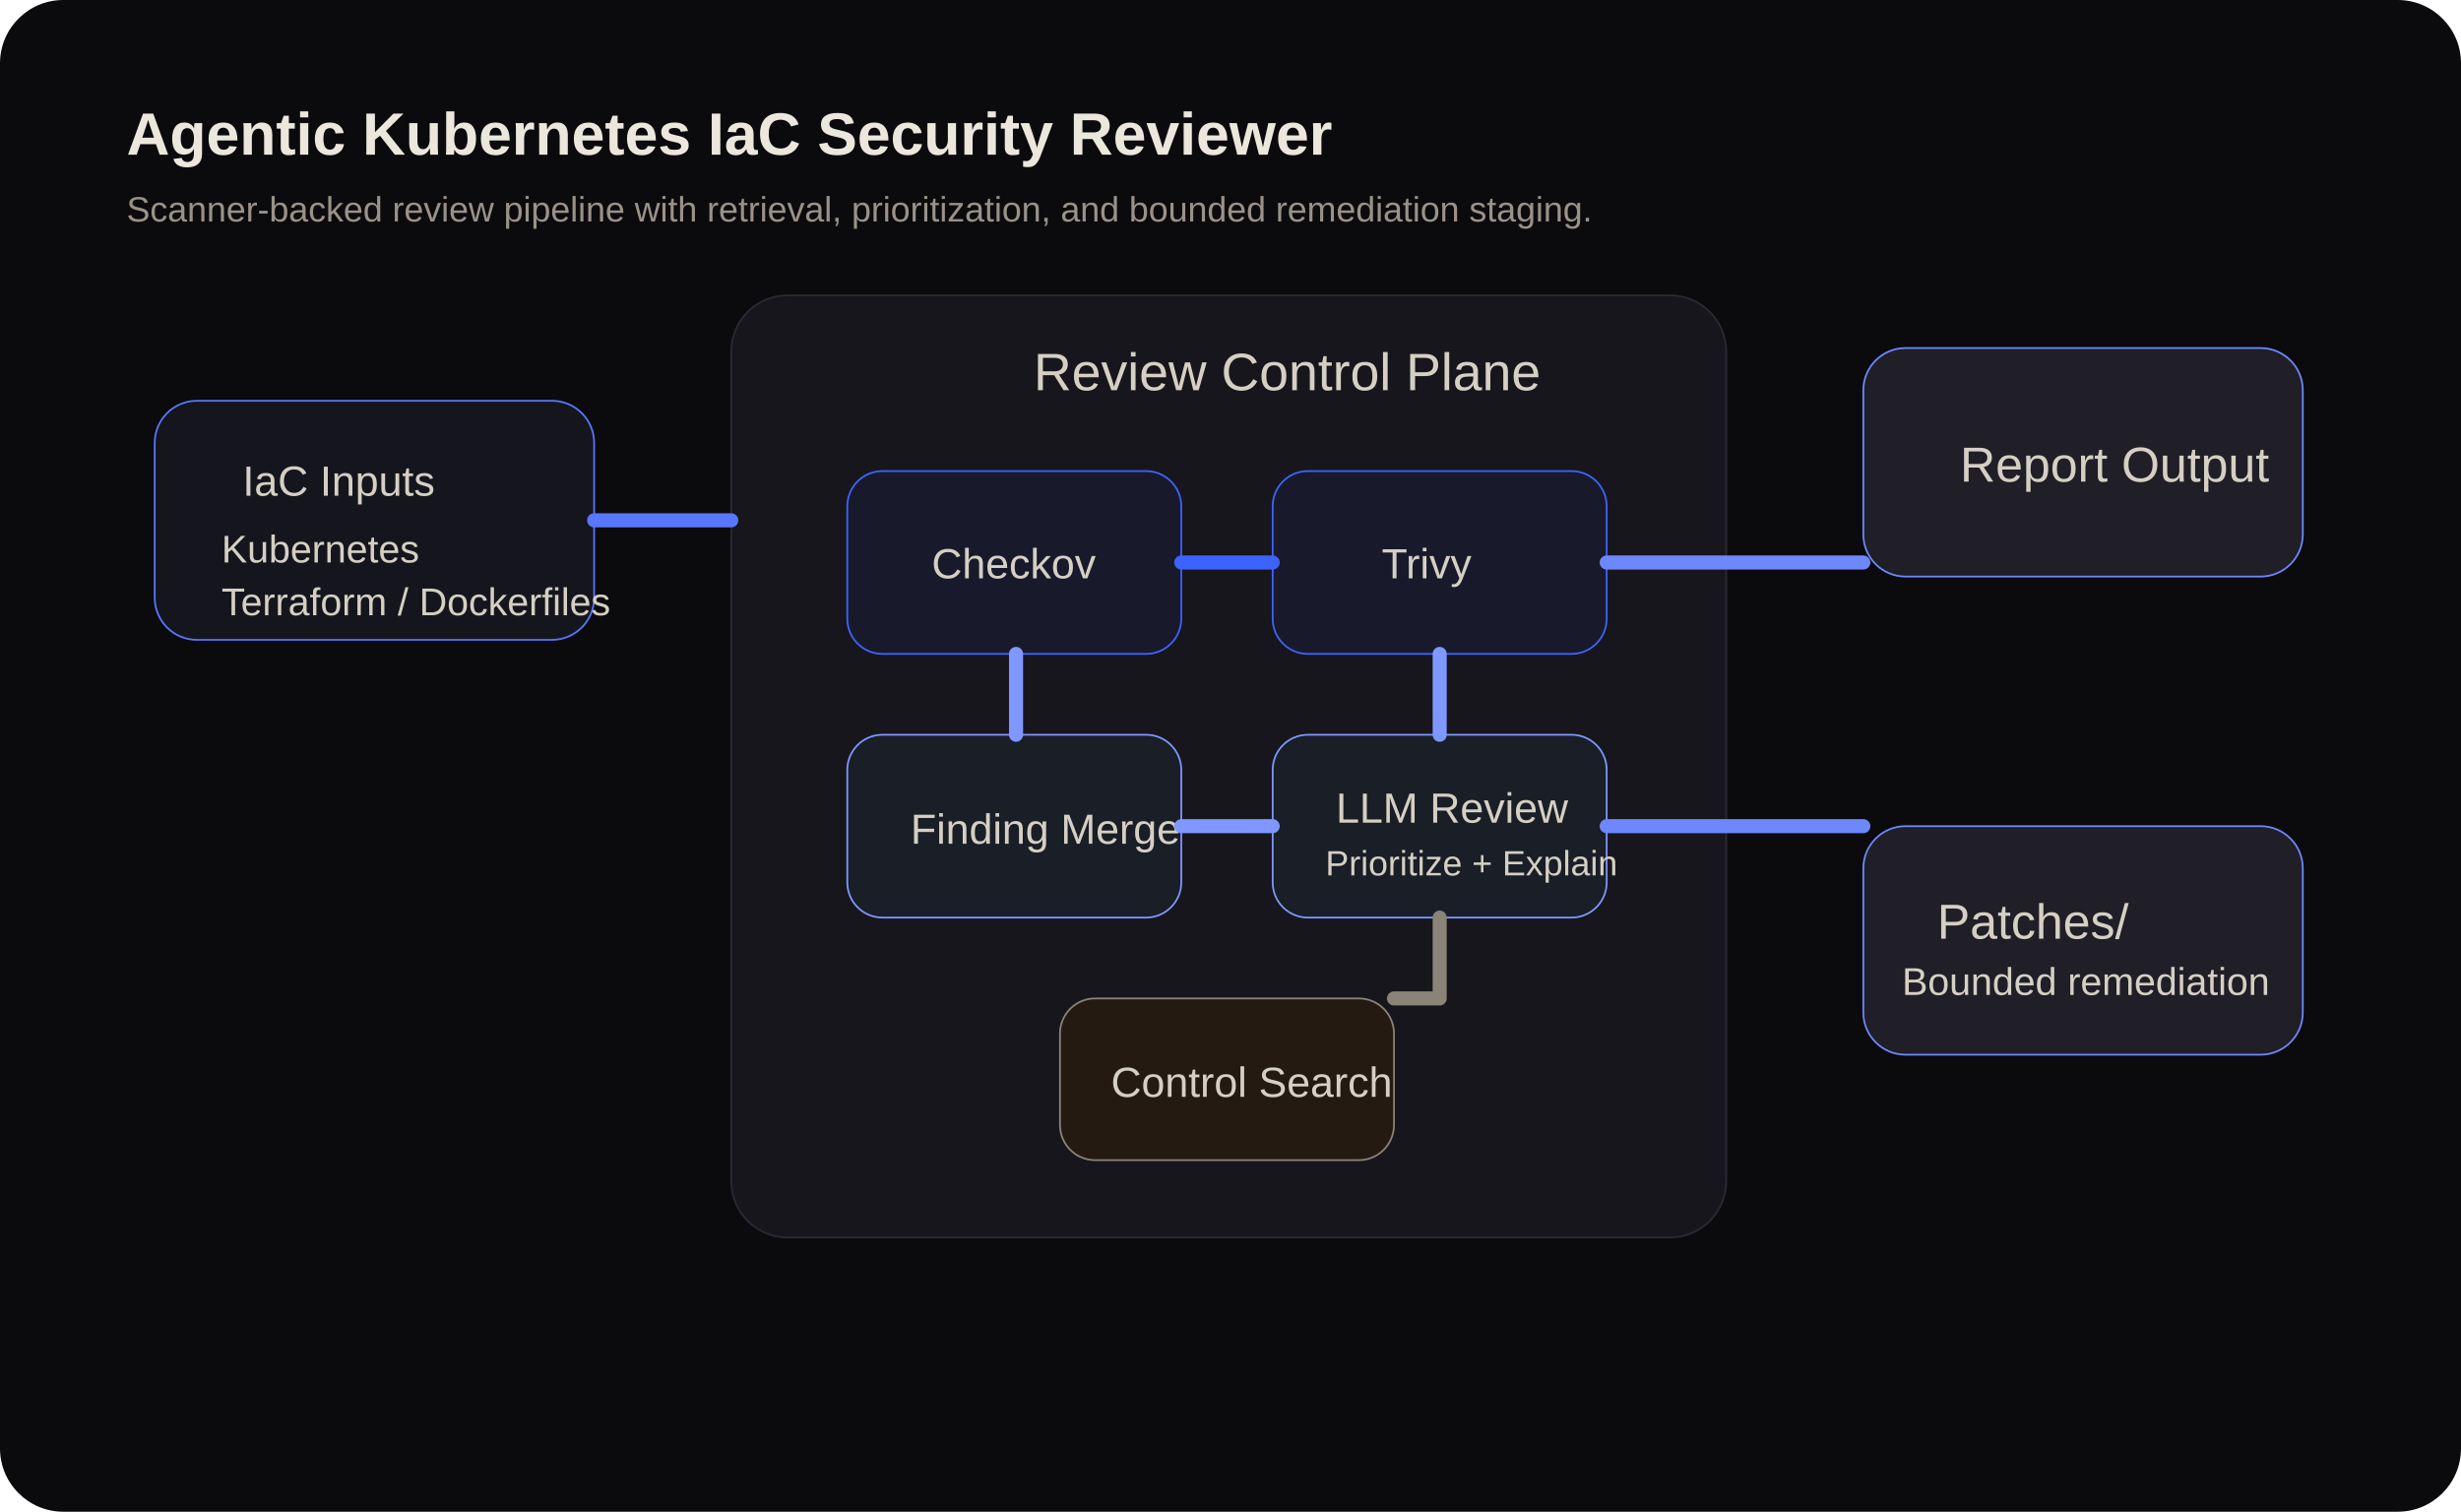
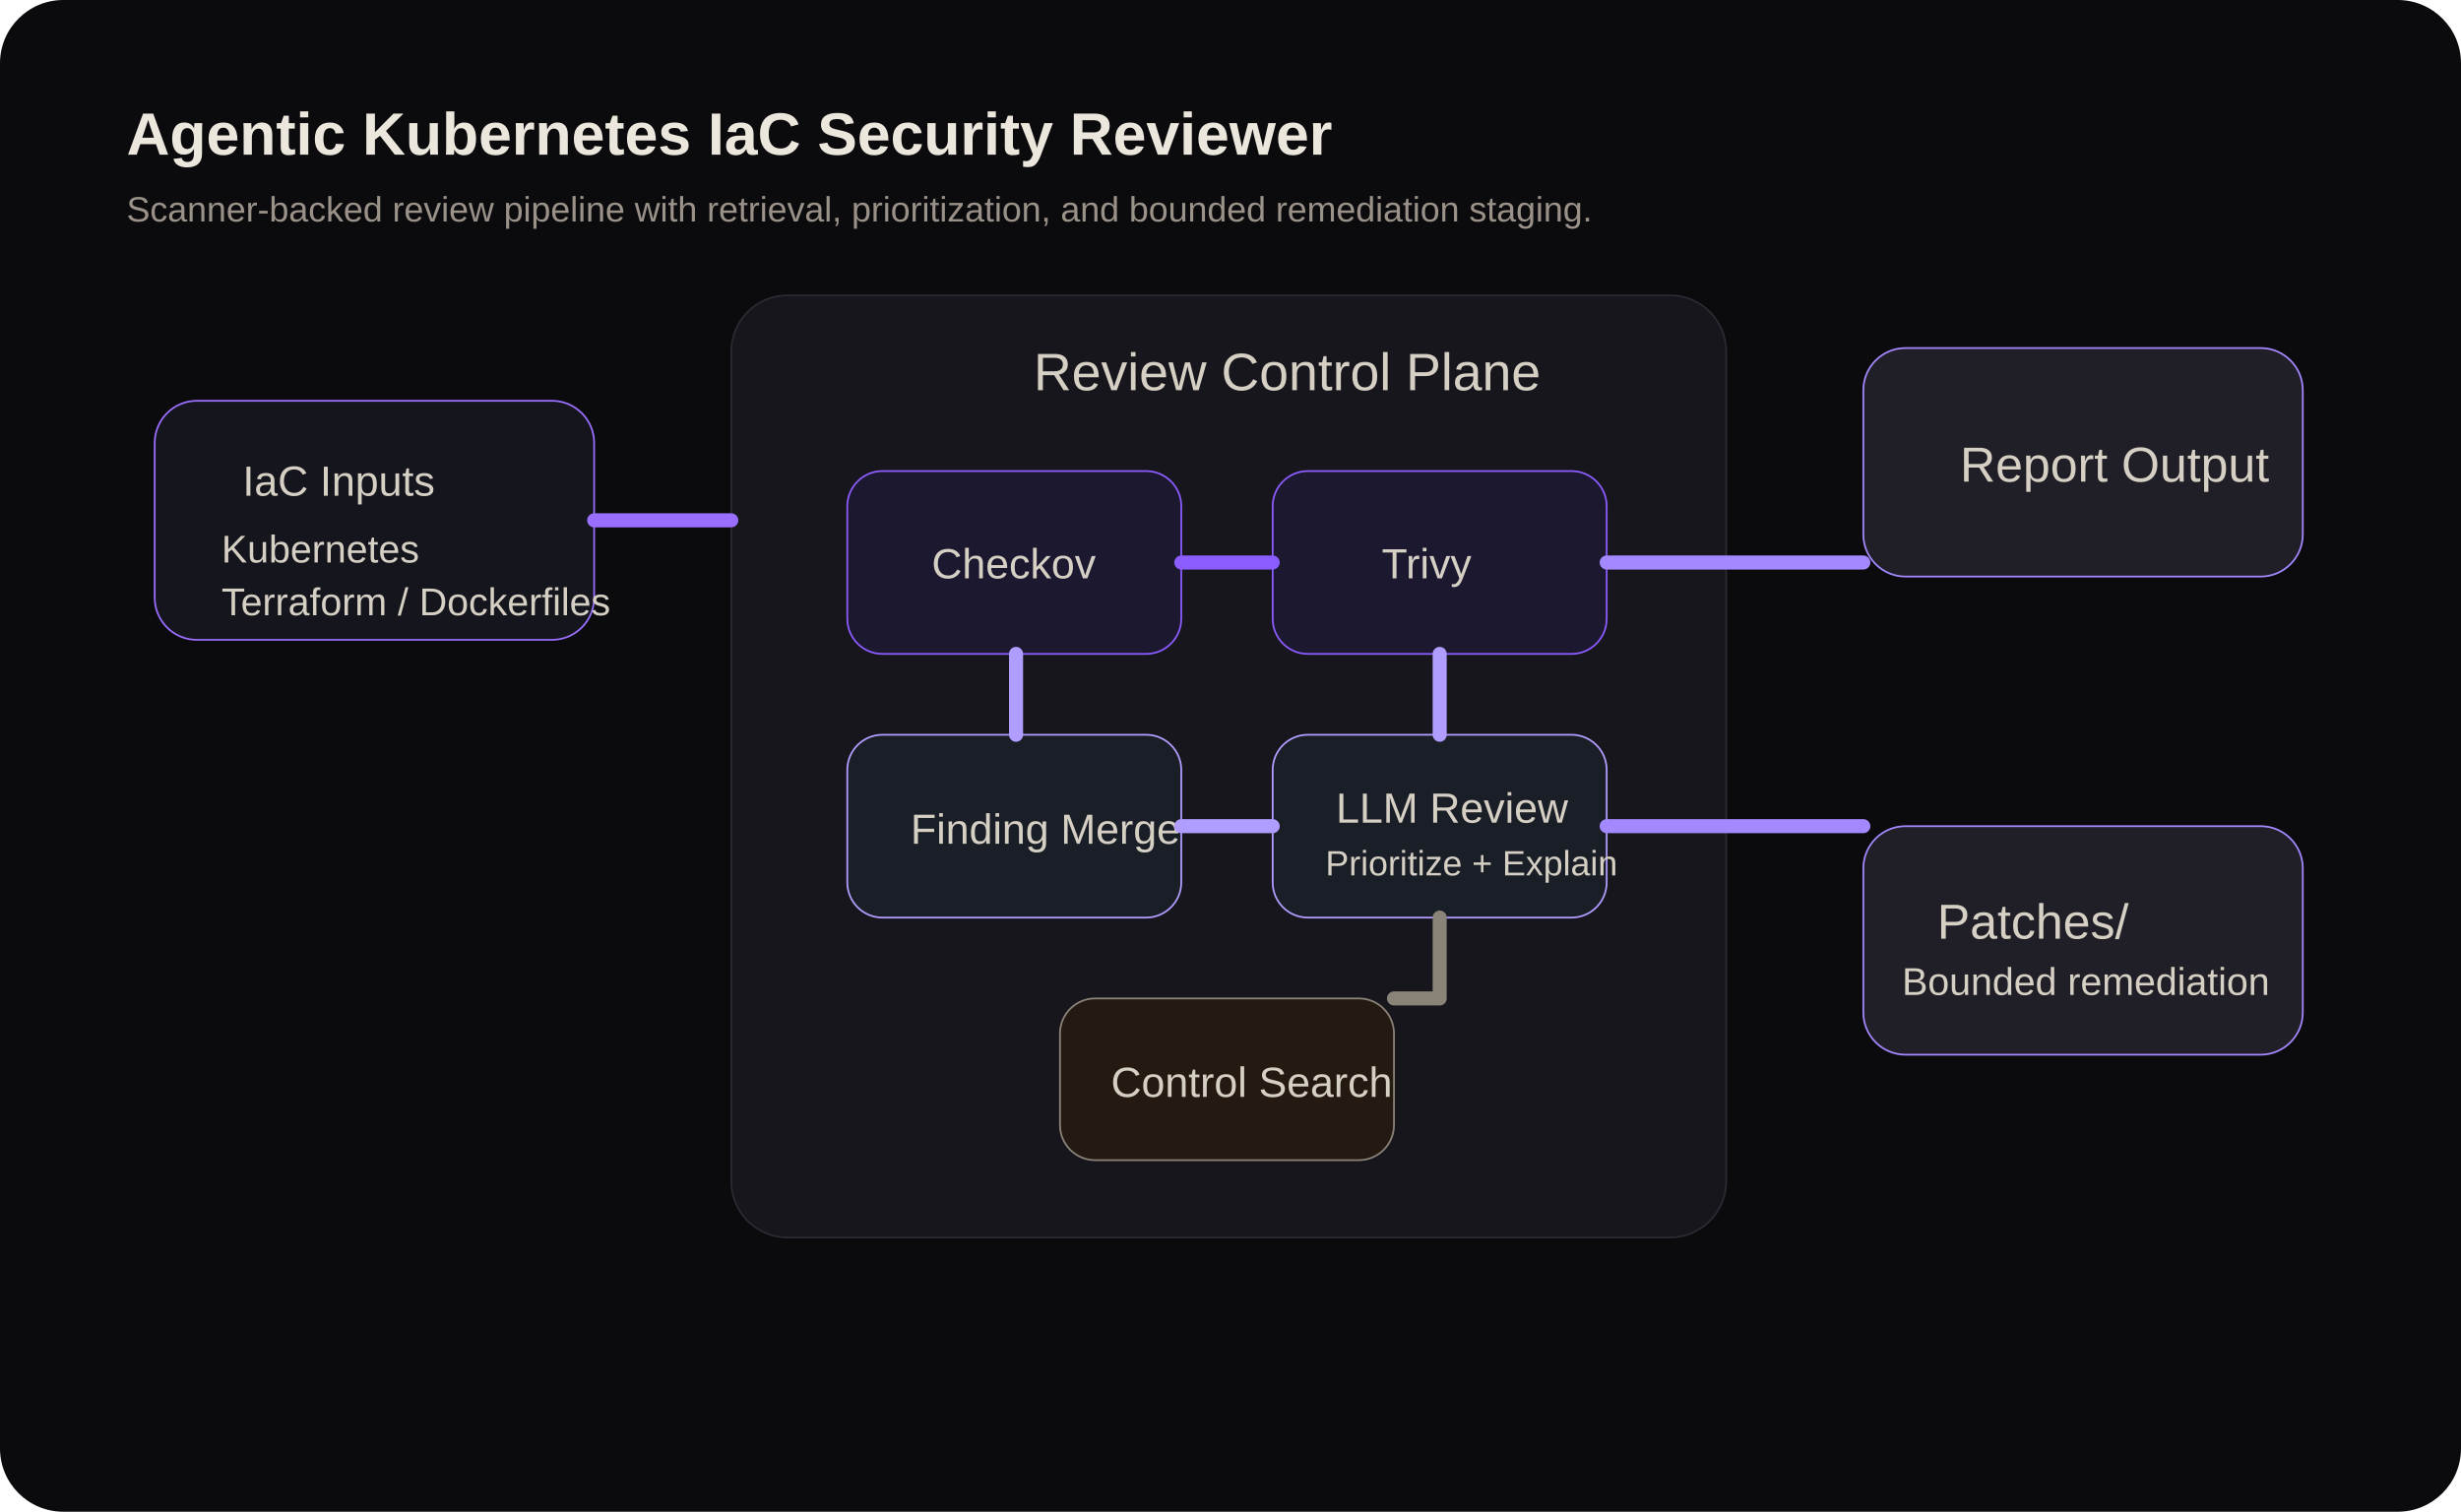
<svg xmlns="http://www.w3.org/2000/svg" width="1400" height="860" viewBox="0 0 1400 860" fill="none">
  <rect width="1400" height="860" rx="36" fill="#0b0a0d" />
  <text x="72" y="88" fill="#ece7dd" font-family="Arial, sans-serif" font-size="34" font-weight="700">Agentic Kubernetes IaC Security Reviewer</text>
  <text x="72" y="126" fill="#9a9288" font-family="Arial, sans-serif" font-size="20">Scanner-backed review pipeline with retrieval, prioritization, and bounded remediation staging.</text>
-   <rect x="88" y="228" width="250" height="136" rx="24" fill="#15161d" stroke="#5877ff" />
+   <rect x="88" y="228" width="250" height="136" rx="24" fill="#15161d" stroke="#9a6fff" />
  <text x="138" y="282" fill="#d5cfc4" font-family="Arial, sans-serif" font-size="24">IaC Inputs</text>
  <text x="126" y="320" fill="#d5cfc4" font-family="Arial, sans-serif" font-size="22">Kubernetes</text>
  <text x="126" y="350" fill="#d5cfc4" font-family="Arial, sans-serif" font-size="22">Terraform / Dockerfiles</text>
  <rect x="416" y="168" width="566" height="536" rx="32" fill="#17161c" stroke="#2b2932" />
  <text x="588" y="222" fill="#d5cfc4" font-family="Arial, sans-serif" font-size="30">Review Control Plane</text>
-   <rect x="482" y="268" width="190" height="104" rx="20" fill="#181a2c" stroke="#3d63ff" />
+   <rect x="482" y="268" width="190" height="104" rx="20" fill="#1c1830" stroke="#8b5cff" />
  <text x="530" y="329" fill="#d5cfc4" font-family="Arial, sans-serif" font-size="24">Checkov</text>
-   <rect x="724" y="268" width="190" height="104" rx="20" fill="#181a2c" stroke="#3d63ff" />
+   <rect x="724" y="268" width="190" height="104" rx="20" fill="#1c1830" stroke="#8b5cff" />
  <text x="786" y="329" fill="#d5cfc4" font-family="Arial, sans-serif" font-size="24">Trivy</text>
-   <rect x="482" y="418" width="190" height="104" rx="20" fill="#1a1e26" stroke="#7f97ff" />
+   <rect x="482" y="418" width="190" height="104" rx="20" fill="#1a1e26" stroke="#b19dff" />
  <text x="518" y="480" fill="#d5cfc4" font-family="Arial, sans-serif" font-size="24">Finding Merge</text>
-   <rect x="724" y="418" width="190" height="104" rx="20" fill="#1a1e26" stroke="#7f97ff" />
+   <rect x="724" y="418" width="190" height="104" rx="20" fill="#1a1e26" stroke="#b19dff" />
  <text x="760" y="468" fill="#d5cfc4" font-family="Arial, sans-serif" font-size="24">LLM Review</text>
  <text x="754" y="498" fill="#d5cfc4" font-family="Arial, sans-serif" font-size="20">Prioritize + Explain</text>
  <rect x="603" y="568" width="190" height="92" rx="20" fill="#241a12" stroke="#8a8378" />
  <text x="632" y="624" fill="#d5cfc4" font-family="Arial, sans-serif" font-size="24">Control Search</text>
-   <rect x="1060" y="198" width="250" height="130" rx="24" fill="#201e26" stroke="#6d88ff" />
+   <rect x="1060" y="198" width="250" height="130" rx="24" fill="#201e26" stroke="#a488ff" />
  <text x="1115" y="274" fill="#d5cfc4" font-family="Arial, sans-serif" font-size="28">Report Output</text>
-   <rect x="1060" y="470" width="250" height="130" rx="24" fill="#201e26" stroke="#6d88ff" />
+   <rect x="1060" y="470" width="250" height="130" rx="24" fill="#201e26" stroke="#a488ff" />
  <text x="1102" y="534" fill="#d5cfc4" font-family="Arial, sans-serif" font-size="28">Patches/</text>
  <text x="1082" y="566" fill="#d5cfc4" font-family="Arial, sans-serif" font-size="22">Bounded remediation</text>
-   <path d="M338 296H416" stroke="#5877ff" stroke-width="8" stroke-linecap="round" />
-   <path d="M672 320H724" stroke="#3d63ff" stroke-width="8" stroke-linecap="round" />
-   <path d="M578 372V418" stroke="#7f97ff" stroke-width="8" stroke-linecap="round" />
-   <path d="M819 372V418" stroke="#7f97ff" stroke-width="8" stroke-linecap="round" />
-   <path d="M672 470H724" stroke="#7f97ff" stroke-width="8" stroke-linecap="round" />
+   <path d="M338 296H416" stroke="#9a6fff" stroke-width="8" stroke-linecap="round" />
+   <path d="M672 320H724" stroke="#8b5cff" stroke-width="8" stroke-linecap="round" />
+   <path d="M578 372V418" stroke="#b19dff" stroke-width="8" stroke-linecap="round" />
+   <path d="M819 372V418" stroke="#b19dff" stroke-width="8" stroke-linecap="round" />
+   <path d="M672 470H724" stroke="#b19dff" stroke-width="8" stroke-linecap="round" />
  <path d="M819 522V568H793" stroke="#8a8378" stroke-width="8" stroke-linecap="round" stroke-linejoin="round" />
-   <path d="M914 320H1060" stroke="#6d88ff" stroke-width="8" stroke-linecap="round" />
-   <path d="M914 470H1060" stroke="#6d88ff" stroke-width="8" stroke-linecap="round" />
+   <path d="M914 320H1060" stroke="#a488ff" stroke-width="8" stroke-linecap="round" />
+   <path d="M914 470H1060" stroke="#a488ff" stroke-width="8" stroke-linecap="round" />
</svg>
